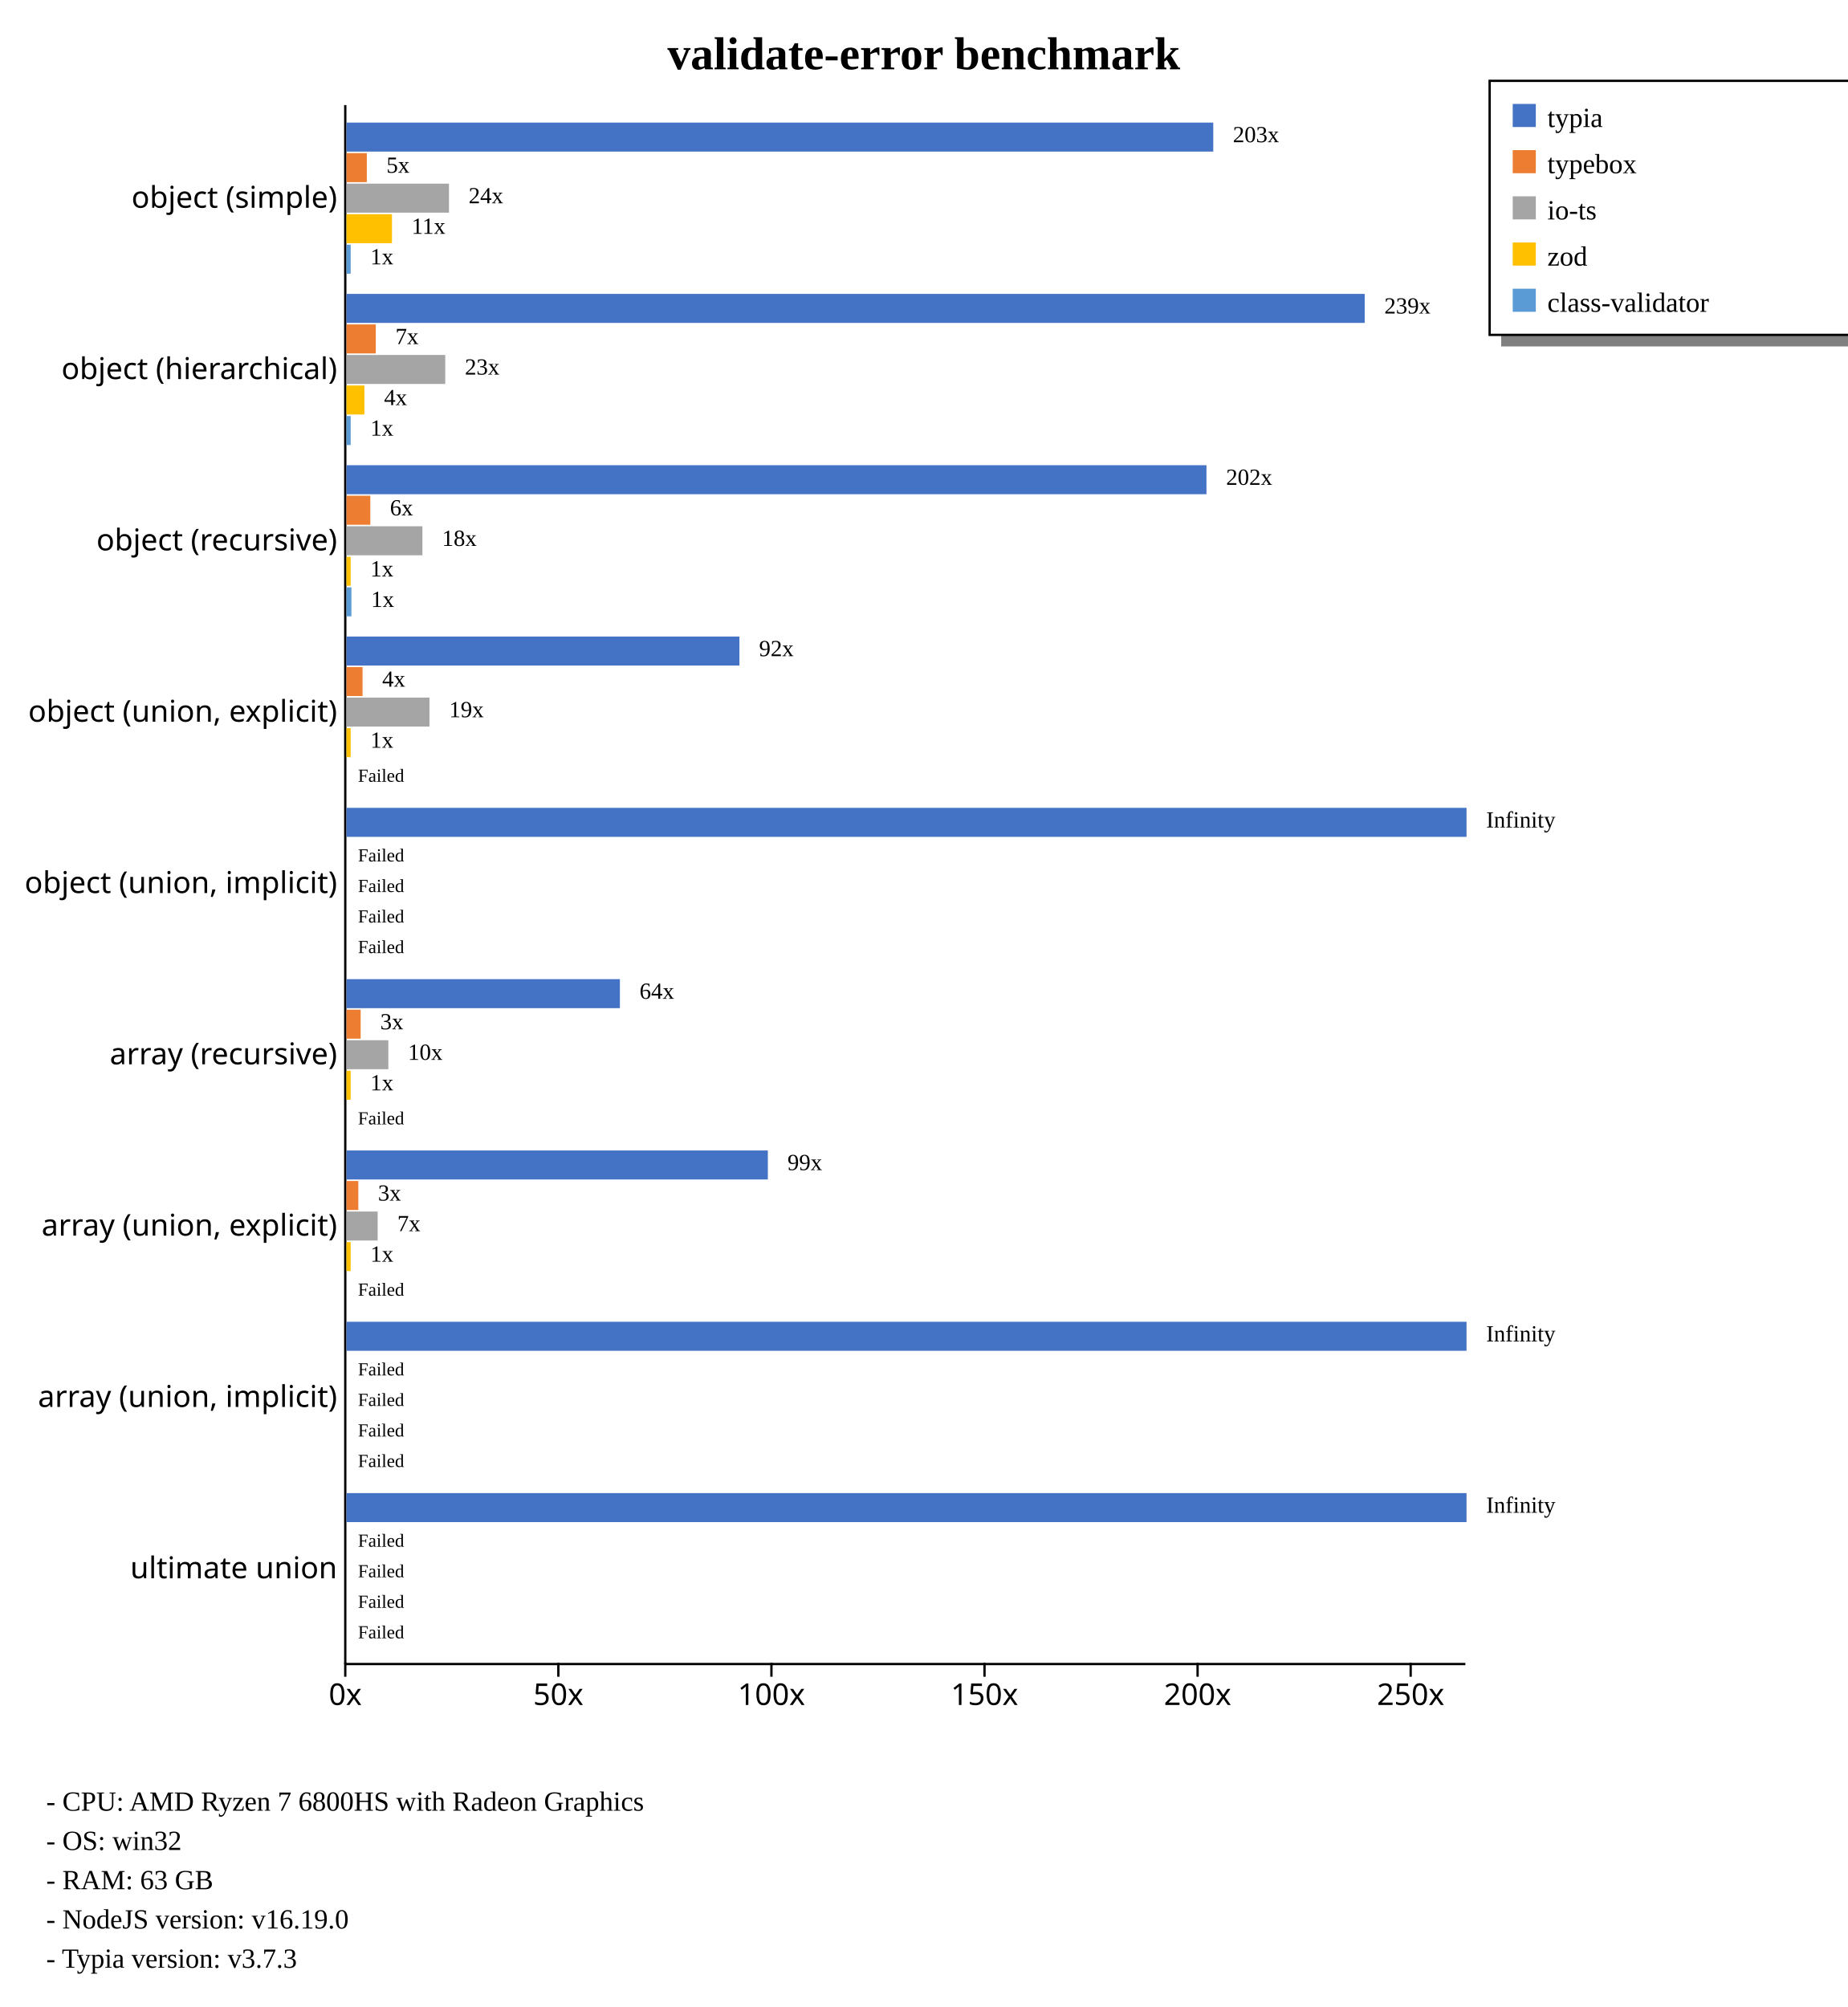
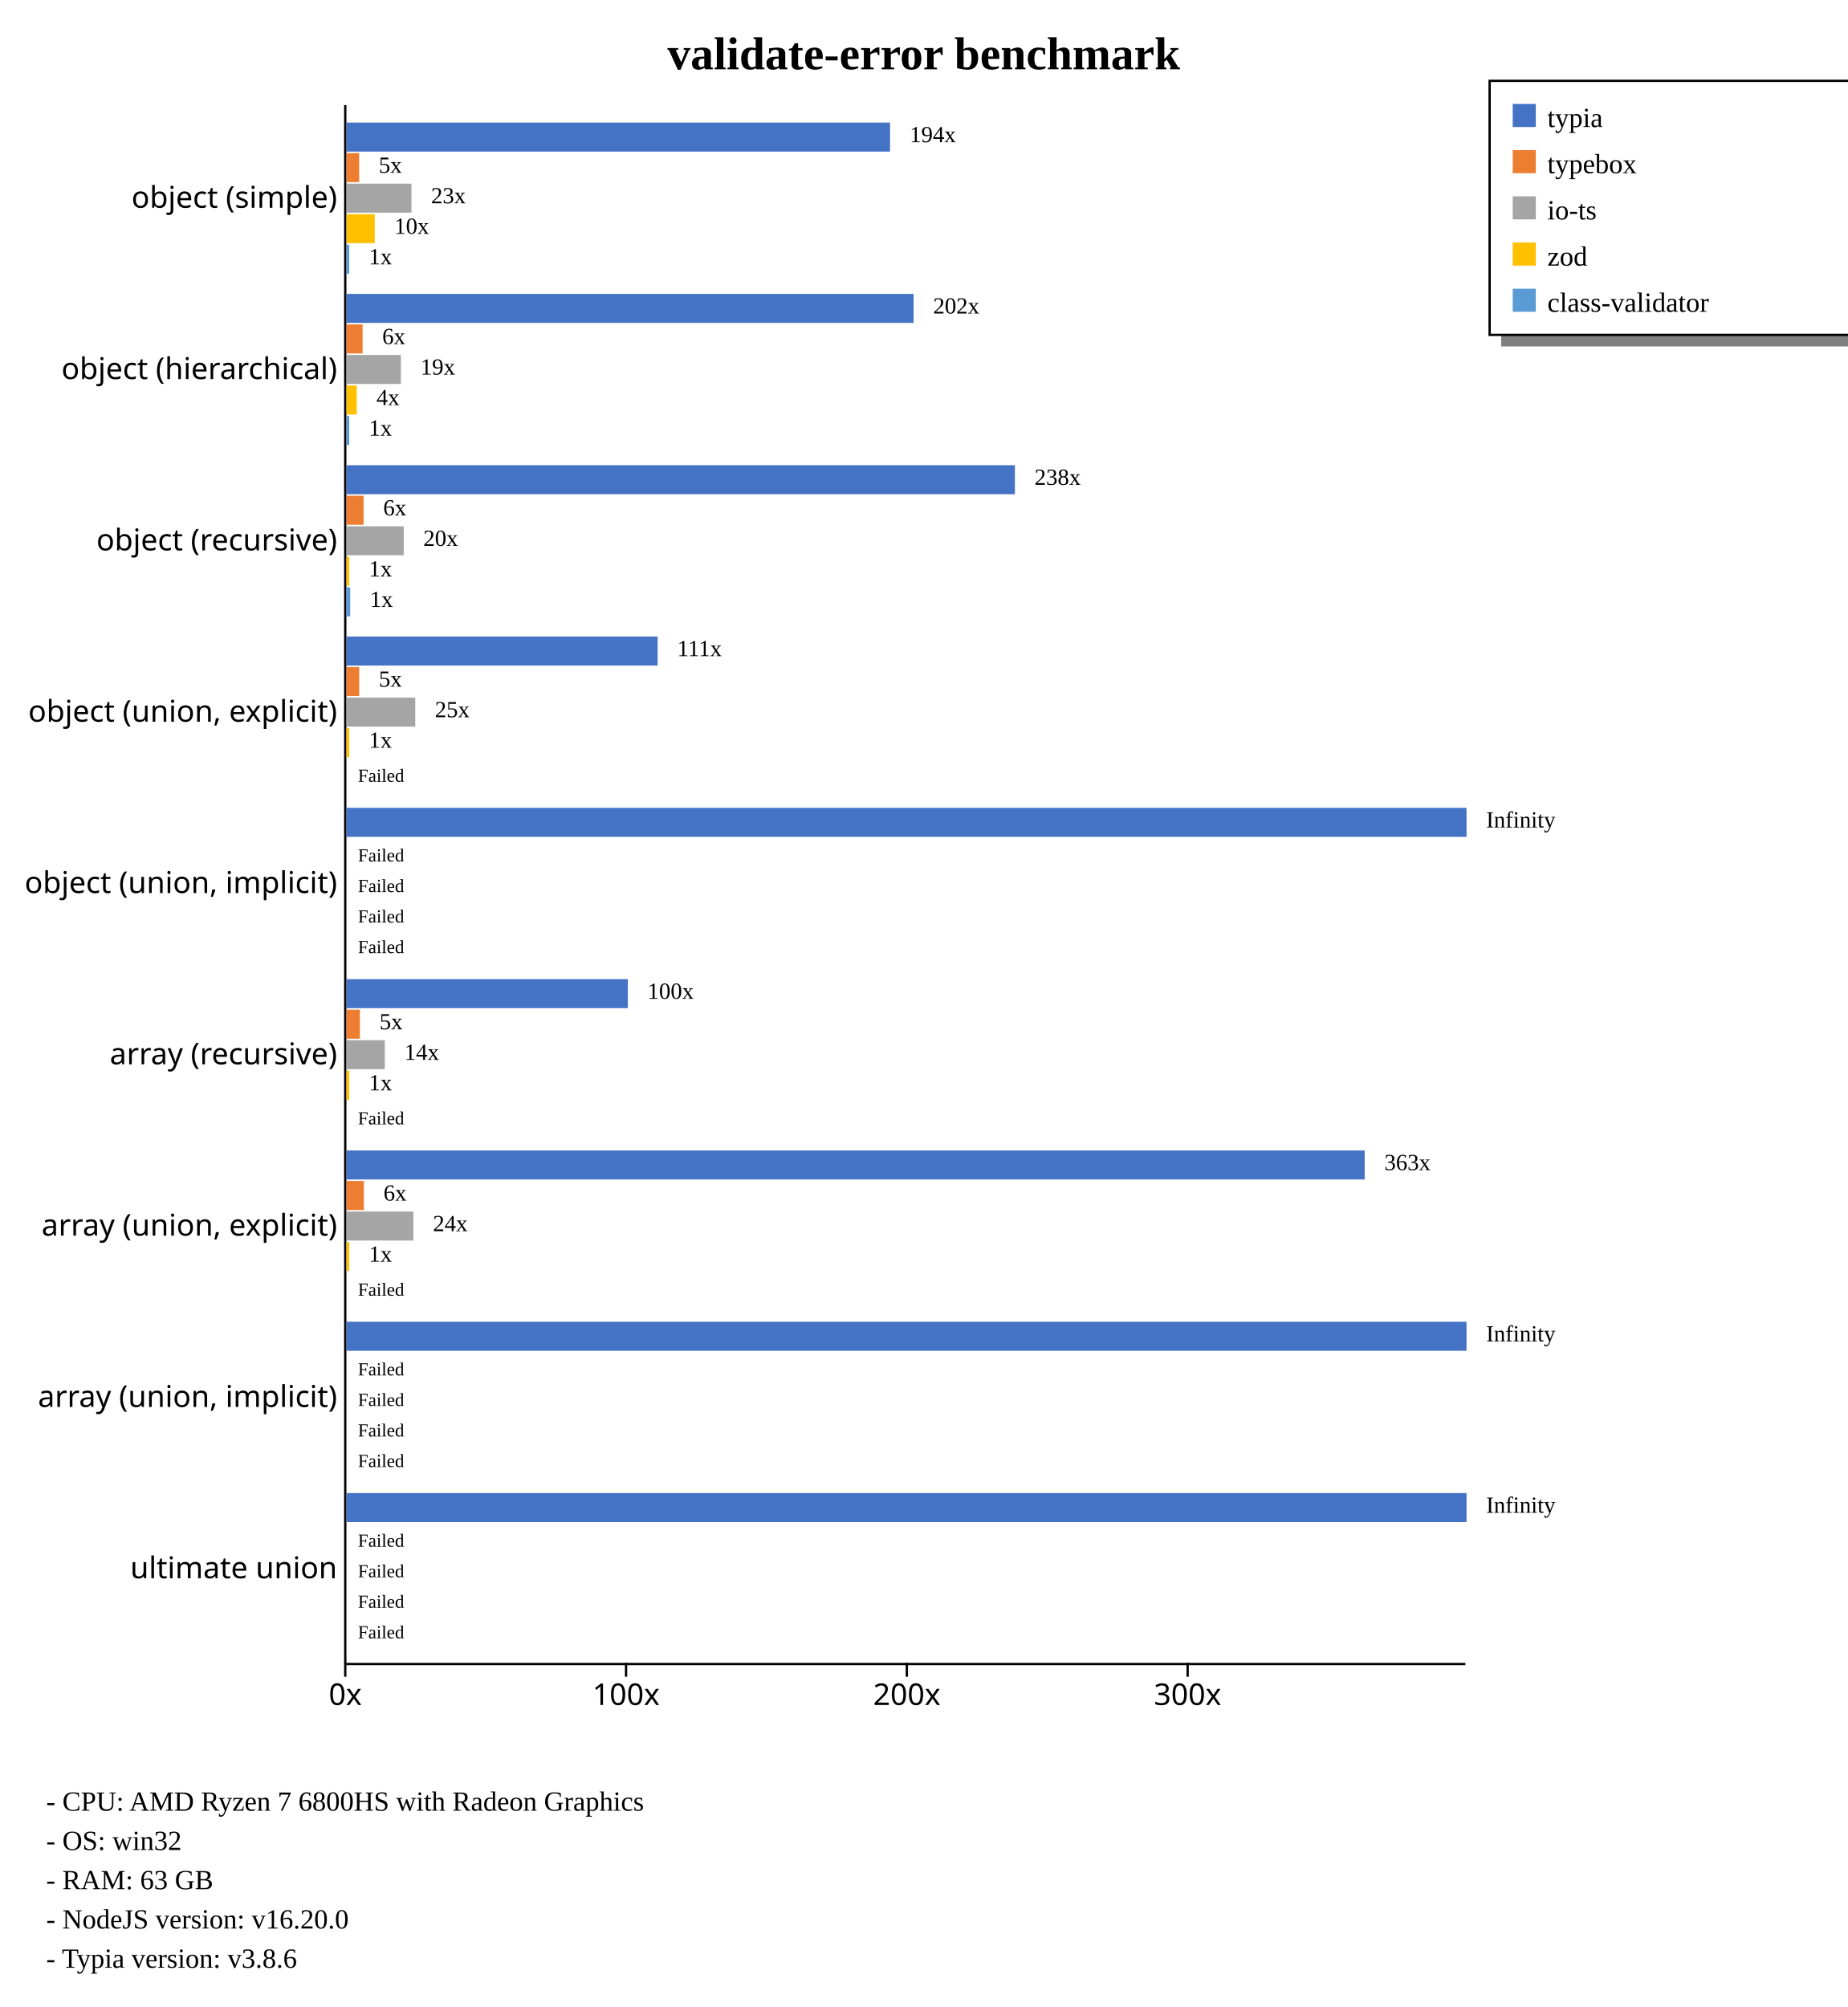
<svg xmlns="http://www.w3.org/2000/svg" width="800" height="869" style="background-color: white;">
  <g class="y axis" transform="translate(149,45)" fill="none" font-size="10" font-family="sans-serif" text-anchor="end" style="font-size: 13px;">
    <path class="domain" stroke="currentColor" d="M0.5,0.5V675.5" />
    <g class="tick" opacity="1" transform="translate(0,40.7967)" style="font-size: 13px;">
      <line stroke="currentColor" x2="0" />
      <text fill="currentColor" x="-3" dy="0.32em">object (simple)    </text>
    </g>
    <g class="tick" opacity="1" transform="translate(0,114.9725)" style="font-size: 13px;">
      <line stroke="currentColor" x2="0" />
      <text fill="currentColor" x="-3" dy="0.32em">object (hierarchical)    </text>
    </g>
    <g class="tick" opacity="1" transform="translate(0,189.1484)" style="font-size: 13px;">
      <line stroke="currentColor" x2="0" />
      <text fill="currentColor" x="-3" dy="0.32em">object (recursive)    </text>
    </g>
    <g class="tick" opacity="1" transform="translate(0,263.3242)" style="font-size: 13px;">
      <line stroke="currentColor" x2="0" />
      <text fill="currentColor" x="-3" dy="0.32em">object (union, explicit)    </text>
    </g>
    <g class="tick" opacity="1" transform="translate(0,337.5)" style="font-size: 13px;">
      <line stroke="currentColor" x2="0" />
      <text fill="currentColor" x="-3" dy="0.32em">object (union, implicit)    </text>
    </g>
    <g class="tick" opacity="1" transform="translate(0,411.6758)" style="font-size: 13px;">
      <line stroke="currentColor" x2="0" />
      <text fill="currentColor" x="-3" dy="0.32em">array (recursive)    </text>
    </g>
    <g class="tick" opacity="1" transform="translate(0,485.8516)" style="font-size: 13px;">
      <line stroke="currentColor" x2="0" />
      <text fill="currentColor" x="-3" dy="0.32em">array (union, explicit)    </text>
    </g>
    <g class="tick" opacity="1" transform="translate(0,560.0275)" style="font-size: 13px;">
      <line stroke="currentColor" x2="0" />
      <text fill="currentColor" x="-3" dy="0.32em">array (union, implicit)    </text>
    </g>
    <g class="tick" opacity="1" transform="translate(0,634.2033)" style="font-size: 13px;">
      <line stroke="currentColor" x2="0" />
      <text fill="currentColor" x="-3" dy="0.32em">ultimate union    </text>
    </g>
  </g>
  <g class="x axis" transform="translate(149,720)" fill="none" font-size="10" font-family="sans-serif" text-anchor="middle" style="font-size: 13px;">
    <path class="domain" stroke="currentColor" d="M0.5,0.5H485.5" />
    <g class="tick" opacity="1" transform="translate(0.5,0)" style="font-size: 13px;">
      <line stroke="currentColor" y2="6" />
      <text fill="currentColor" y="9" dy="0.71em">0x</text>
    </g>
-     <g class="tick" opacity="1" transform="translate(92.76266,0)" style="font-size: 13px;">
-       <line stroke="currentColor" y2="6" />
-       <text fill="currentColor" y="9" dy="0.71em">50x</text>
-     </g>
-     <g class="tick" opacity="1" transform="translate(185.0253,0)" style="font-size: 13px;">
+     <g class="tick" opacity="1" transform="translate(122.0798,0)" style="font-size: 13px;">
      <line stroke="currentColor" y2="6" />
      <text fill="currentColor" y="9" dy="0.71em">100x</text>
    </g>
-     <g class="tick" opacity="1" transform="translate(277.288,0)" style="font-size: 13px;">
-       <line stroke="currentColor" y2="6" />
-       <text fill="currentColor" y="9" dy="0.71em">150x</text>
-     </g>
-     <g class="tick" opacity="1" transform="translate(369.5507,0)" style="font-size: 13px;">
+     <g class="tick" opacity="1" transform="translate(243.6596,0)" style="font-size: 13px;">
      <line stroke="currentColor" y2="6" />
      <text fill="currentColor" y="9" dy="0.71em">200x</text>
    </g>
-     <g class="tick" opacity="1" transform="translate(461.8133,0)" style="font-size: 13px;">
-       <line stroke="currentColor" y2="6" />
-       <text fill="currentColor" y="9" dy="0.71em">250x</text>
+     <g class="tick" opacity="1" transform="translate(365.2394,0)" style="font-size: 13px;">
+       <line stroke="currentColor" y2="6" />
+       <text fill="currentColor" y="9" dy="0.71em">300x</text>
    </g>
  </g>
  <text transform="translate(400, 30)" style="text-anchor: middle; font-size: 20px; font-weight: bold;">validate-error benchmark</text>
  <rect x="650" y="145" width="230" height="5" fill="gray" />
  <rect x="645" y="35" width="230" height="110" fill="none" stroke="black" />
  <rect x="655" y="45" width="10" height="10" style="fill: #4472c4;" />
  <text x="670" y="55" style="font-size: 12px;">typia</text>
  <rect x="655" y="65" width="10" height="10" style="fill: #ed7d31;" />
  <text x="670" y="75" style="font-size: 12px;">typebox</text>
  <rect x="655" y="85" width="10" height="10" style="fill: #a5a5a5;" />
  <text x="670" y="95" style="font-size: 12px;">io-ts</text>
  <rect x="655" y="105" width="10" height="10" style="fill: #ffc000;" />
  <text x="670" y="115" style="font-size: 12px;">zod</text>
  <rect x="655" y="125" width="10" height="10" style="fill: #5b9bd5;" />
  <text x="670" y="135" style="font-size: 12px;">class-validator</text>
  <text x="20" y="784" style="font-size: 12px;">  - CPU: AMD Ryzen 7 6800HS with Radeon Graphics</text>
  <text x="20" y="801" style="font-size: 12px;">  - OS: win32</text>
  <text x="20" y="818" style="font-size: 12px;">  - RAM: 63 GB</text>
-   <text x="20" y="835" style="font-size: 12px;">  - NodeJS version: v16.19.0</text>
-   <text x="20" y="852" style="font-size: 12px;">  - Typia version: v3.7.3</text>
+   <text x="20" y="835" style="font-size: 12px;">  - NodeJS version: v16.20.0</text>
+   <text x="20" y="852" style="font-size: 12px;">  - Typia version: v3.8.6</text>
  <g style="font-size: 13px;">
    <g style="font-size: 13px;">
-       <rect x="150" y="53.079" width="375.337" height="12.558" fill="#4472c4" />
-       <rect x="150" y="66.298" width="8.836" height="12.558" fill="#ed7d31" />
-       <rect x="150" y="79.517" width="44.402" height="12.558" fill="#a5a5a5" />
-       <rect x="150" y="92.737" width="19.724" height="12.558" fill="#ffc000" />
-       <rect x="150" y="105.956" width="1.845" height="12.558" fill="#5b9bd5" />
-       <text class="label" x="533.837" y="61.579" font-size="10px">203x</text>
-       <text class="label" x="167.336" y="74.798" font-size="10px">5x</text>
-       <text class="label" x="202.902" y="88.017" font-size="10px">24x</text>
-       <text class="label" x="178.224" y="101.237" font-size="10px">11x</text>
-       <text class="label" x="160.345" y="114.456" font-size="10px">1x</text>
-       <text class="label" x="530.337" y="63.079" font-size="8px" />
-       <text class="label" x="163.836" y="76.298" font-size="8px" />
-       <text class="label" x="199.402" y="89.517" font-size="8px" />
-       <text class="label" x="174.724" y="102.737" font-size="8px" />
-       <text class="label" x="156.845" y="115.956" font-size="8px" />
-     </g>
-     <g style="font-size: 13px;">
-       <rect x="150" y="127.254" width="440.909" height="12.558" fill="#4472c4" />
-       <rect x="150" y="140.474" width="12.717" height="12.558" fill="#ed7d31" />
-       <rect x="150" y="153.693" width="42.787" height="12.558" fill="#a5a5a5" />
-       <rect x="150" y="166.913" width="7.775" height="12.558" fill="#ffc000" />
-       <rect x="150" y="180.132" width="1.845" height="12.558" fill="#5b9bd5" />
-       <text class="label" x="599.409" y="135.754" font-size="10px">239x</text>
-       <text class="label" x="171.217" y="148.974" font-size="10px">7x</text>
-       <text class="label" x="201.287" y="162.193" font-size="10px">23x</text>
-       <text class="label" x="166.275" y="175.413" font-size="10px">4x</text>
-       <text class="label" x="160.345" y="188.632" font-size="10px">1x</text>
-       <text class="label" x="595.909" y="137.254" font-size="8px" />
-       <text class="label" x="167.717" y="150.474" font-size="8px" />
-       <text class="label" x="197.787" y="163.693" font-size="8px" />
-       <text class="label" x="162.775" y="176.913" font-size="8px" />
-       <text class="label" x="156.845" y="190.132" font-size="8px" />
-     </g>
-     <g style="font-size: 13px;">
-       <rect x="150" y="201.43" width="372.39" height="12.558" fill="#4472c4" />
-       <rect x="150" y="214.65" width="10.345" height="12.558" fill="#ed7d31" />
-       <rect x="150" y="227.869" width="32.903" height="12.558" fill="#a5a5a5" />
-       <rect x="150" y="241.089" width="1.845" height="12.558" fill="#ffc000" />
-       <rect x="150" y="254.308" width="2.161" height="12.558" fill="#5b9bd5" />
-       <text class="label" x="530.89" y="209.93" font-size="10px">202x</text>
-       <text class="label" x="168.845" y="223.15" font-size="10px">6x</text>
-       <text class="label" x="191.403" y="236.369" font-size="10px">18x</text>
-       <text class="label" x="160.345" y="249.589" font-size="10px">1x</text>
-       <text class="label" x="160.661" y="262.808" font-size="10px">1x</text>
-       <text class="label" x="527.39" y="211.43" font-size="8px" />
-       <text class="label" x="165.345" y="224.65" font-size="8px" />
-       <text class="label" x="187.903" y="237.869" font-size="8px" />
-       <text class="label" x="156.845" y="251.089" font-size="8px" />
-       <text class="label" x="157.161" y="264.308" font-size="8px" />
-     </g>
-     <g style="font-size: 13px;">
-       <rect x="150" y="275.606" width="170.168" height="12.558" fill="#4472c4" />
-       <rect x="150" y="288.825" width="6.98" height="12.558" fill="#ed7d31" />
-       <rect x="150" y="302.045" width="35.96" height="12.558" fill="#a5a5a5" />
-       <rect x="150" y="315.264" width="1.845" height="12.558" fill="#ffc000" />
+       <rect x="150" y="53.079" width="235.393" height="12.558" fill="#4472c4" />
+       <rect x="150" y="66.298" width="5.509" height="12.558" fill="#ed7d31" />
+       <rect x="150" y="79.517" width="28.152" height="12.558" fill="#a5a5a5" />
+       <rect x="150" y="92.737" width="12.265" height="12.558" fill="#ffc000" />
+       <rect x="150" y="105.956" width="1.216" height="12.558" fill="#5b9bd5" />
+       <text class="label" x="393.893" y="61.579" font-size="10px">194x</text>
+       <text class="label" x="164.009" y="74.798" font-size="10px">5x</text>
+       <text class="label" x="186.652" y="88.017" font-size="10px">23x</text>
+       <text class="label" x="170.765" y="101.237" font-size="10px">10x</text>
+       <text class="label" x="159.716" y="114.456" font-size="10px">1x</text>
+       <text class="label" x="390.393" y="63.079" font-size="8px" />
+       <text class="label" x="160.509" y="76.298" font-size="8px" />
+       <text class="label" x="183.152" y="89.517" font-size="8px" />
+       <text class="label" x="167.265" y="102.737" font-size="8px" />
+       <text class="label" x="156.216" y="115.956" font-size="8px" />
+     </g>
+     <g style="font-size: 13px;">
+       <rect x="150" y="127.254" width="245.566" height="12.558" fill="#4472c4" />
+       <rect x="150" y="140.474" width="7.005" height="12.558" fill="#ed7d31" />
+       <rect x="150" y="153.693" width="23.579" height="12.558" fill="#a5a5a5" />
+       <rect x="150" y="166.913" width="4.479" height="12.558" fill="#ffc000" />
+       <rect x="150" y="180.132" width="1.216" height="12.558" fill="#5b9bd5" />
+       <text class="label" x="404.066" y="135.754" font-size="10px">202x</text>
+       <text class="label" x="165.505" y="148.974" font-size="10px">6x</text>
+       <text class="label" x="182.079" y="162.193" font-size="10px">19x</text>
+       <text class="label" x="162.979" y="175.413" font-size="10px">4x</text>
+       <text class="label" x="159.716" y="188.632" font-size="10px">1x</text>
+       <text class="label" x="400.566" y="137.254" font-size="8px" />
+       <text class="label" x="162.005" y="150.474" font-size="8px" />
+       <text class="label" x="178.579" y="163.693" font-size="8px" />
+       <text class="label" x="159.479" y="176.913" font-size="8px" />
+       <text class="label" x="156.216" y="190.132" font-size="8px" />
+     </g>
+     <g style="font-size: 13px;">
+       <rect x="150" y="201.43" width="289.44" height="12.558" fill="#4472c4" />
+       <rect x="150" y="214.65" width="7.435" height="12.558" fill="#ed7d31" />
+       <rect x="150" y="227.869" width="24.807" height="12.558" fill="#a5a5a5" />
+       <rect x="150" y="241.089" width="1.216" height="12.558" fill="#ffc000" />
+       <rect x="150" y="254.308" width="1.646" height="12.558" fill="#5b9bd5" />
+       <text class="label" x="447.94" y="209.93" font-size="10px">238x</text>
+       <text class="label" x="165.935" y="223.15" font-size="10px">6x</text>
+       <text class="label" x="183.307" y="236.369" font-size="10px">20x</text>
+       <text class="label" x="159.716" y="249.589" font-size="10px">1x</text>
+       <text class="label" x="160.146" y="262.808" font-size="10px">1x</text>
+       <text class="label" x="444.44" y="211.43" font-size="8px" />
+       <text class="label" x="162.435" y="224.65" font-size="8px" />
+       <text class="label" x="179.807" y="237.869" font-size="8px" />
+       <text class="label" x="156.216" y="251.089" font-size="8px" />
+       <text class="label" x="156.646" y="264.308" font-size="8px" />
+     </g>
+     <g style="font-size: 13px;">
+       <rect x="150" y="275.606" width="134.747" height="12.558" fill="#4472c4" />
+       <rect x="150" y="288.825" width="5.538" height="12.558" fill="#ed7d31" />
+       <rect x="150" y="302.045" width="29.806" height="12.558" fill="#a5a5a5" />
+       <rect x="150" y="315.264" width="1.216" height="12.558" fill="#ffc000" />
      <rect x="150" y="328.484" width="0" height="12.558" fill="#5b9bd5" />
-       <text class="label" x="328.668" y="284.106" font-size="10px">92x</text>
-       <text class="label" x="165.48" y="297.325" font-size="10px">4x</text>
-       <text class="label" x="194.46" y="310.545" font-size="10px">19x</text>
-       <text class="label" x="160.345" y="323.764" font-size="10px">1x</text>
+       <text class="label" x="293.247" y="284.106" font-size="10px">111x</text>
+       <text class="label" x="164.038" y="297.325" font-size="10px">5x</text>
+       <text class="label" x="188.306" y="310.545" font-size="10px">25x</text>
+       <text class="label" x="159.716" y="323.764" font-size="10px">1x</text>
      <text class="label" x="158.5" y="336.984" font-size="10px" />
-       <text class="label" x="325.168" y="285.606" font-size="8px" />
-       <text class="label" x="161.98" y="298.825" font-size="8px" />
-       <text class="label" x="190.96" y="312.045" font-size="8px" />
-       <text class="label" x="156.845" y="325.264" font-size="8px" />
+       <text class="label" x="289.747" y="285.606" font-size="8px" />
+       <text class="label" x="160.538" y="298.825" font-size="8px" />
+       <text class="label" x="184.806" y="312.045" font-size="8px" />
+       <text class="label" x="156.216" y="325.264" font-size="8px" />
      <text class="label" x="155" y="338.484" font-size="8px">Failed</text>
    </g>
    <g style="font-size: 13px;">
      <rect x="150" y="349.782" width="485" height="12.558" fill="#4472c4" />
      <rect x="150" y="363.001" width="0" height="12.558" fill="#ed7d31" />
      <rect x="150" y="376.221" width="0" height="12.558" fill="#a5a5a5" />
      <rect x="150" y="389.44" width="0" height="12.558" fill="#ffc000" />
      <rect x="150" y="402.66" width="0" height="12.558" fill="#5b9bd5" />
      <text class="label" x="643.5" y="358.282" font-size="10px">Infinity</text>
      <text class="label" x="158.5" y="371.501" font-size="10px" />
      <text class="label" x="158.5" y="384.721" font-size="10px" />
      <text class="label" x="158.5" y="397.94" font-size="10px" />
      <text class="label" x="158.5" y="411.16" font-size="10px" />
      <text class="label" x="640" y="359.782" font-size="8px" />
      <text class="label" x="155" y="373.001" font-size="8px">Failed</text>
      <text class="label" x="155" y="386.221" font-size="8px">Failed</text>
      <text class="label" x="155" y="399.44" font-size="8px">Failed</text>
      <text class="label" x="155" y="412.66" font-size="8px">Failed</text>
    </g>
    <g style="font-size: 13px;">
-       <rect x="150" y="423.958" width="118.409" height="12.558" fill="#4472c4" />
-       <rect x="150" y="437.177" width="6.161" height="12.558" fill="#ed7d31" />
-       <rect x="150" y="450.397" width="18.145" height="12.558" fill="#a5a5a5" />
-       <rect x="150" y="463.616" width="1.845" height="12.558" fill="#ffc000" />
+       <rect x="150" y="423.958" width="121.858" height="12.558" fill="#4472c4" />
+       <rect x="150" y="437.177" width="5.828" height="12.558" fill="#ed7d31" />
+       <rect x="150" y="450.397" width="16.61" height="12.558" fill="#a5a5a5" />
+       <rect x="150" y="463.616" width="1.216" height="12.558" fill="#ffc000" />
      <rect x="150" y="476.835" width="0" height="12.558" fill="#5b9bd5" />
-       <text class="label" x="276.909" y="432.458" font-size="10px">64x</text>
-       <text class="label" x="164.661" y="445.677" font-size="10px">3x</text>
-       <text class="label" x="176.645" y="458.897" font-size="10px">10x</text>
-       <text class="label" x="160.345" y="472.116" font-size="10px">1x</text>
+       <text class="label" x="280.358" y="432.458" font-size="10px">100x</text>
+       <text class="label" x="164.328" y="445.677" font-size="10px">5x</text>
+       <text class="label" x="175.11" y="458.897" font-size="10px">14x</text>
+       <text class="label" x="159.716" y="472.116" font-size="10px">1x</text>
      <text class="label" x="158.5" y="485.335" font-size="10px" />
-       <text class="label" x="273.409" y="433.958" font-size="8px" />
-       <text class="label" x="161.161" y="447.177" font-size="8px" />
-       <text class="label" x="173.145" y="460.397" font-size="8px" />
-       <text class="label" x="156.845" y="473.616" font-size="8px" />
+       <text class="label" x="276.858" y="433.958" font-size="8px" />
+       <text class="label" x="160.828" y="447.177" font-size="8px" />
+       <text class="label" x="171.61" y="460.397" font-size="8px" />
+       <text class="label" x="156.216" y="473.616" font-size="8px" />
      <text class="label" x="155" y="486.835" font-size="8px">Failed</text>
    </g>
    <g style="font-size: 13px;">
-       <rect x="150" y="498.134" width="182.477" height="12.558" fill="#4472c4" />
-       <rect x="150" y="511.353" width="5.156" height="12.558" fill="#ed7d31" />
-       <rect x="150" y="524.572" width="13.528" height="12.558" fill="#a5a5a5" />
-       <rect x="150" y="537.792" width="1.845" height="12.558" fill="#ffc000" />
+       <rect x="150" y="498.134" width="440.909" height="12.558" fill="#4472c4" />
+       <rect x="150" y="511.353" width="7.55" height="12.558" fill="#ed7d31" />
+       <rect x="150" y="524.572" width="28.97" height="12.558" fill="#a5a5a5" />
+       <rect x="150" y="537.792" width="1.216" height="12.558" fill="#ffc000" />
      <rect x="150" y="551.011" width="0" height="12.558" fill="#5b9bd5" />
-       <text class="label" x="340.977" y="506.634" font-size="10px">99x</text>
-       <text class="label" x="163.656" y="519.853" font-size="10px">3x</text>
-       <text class="label" x="172.028" y="533.072" font-size="10px">7x</text>
-       <text class="label" x="160.345" y="546.292" font-size="10px">1x</text>
+       <text class="label" x="599.409" y="506.634" font-size="10px">363x</text>
+       <text class="label" x="166.05" y="519.853" font-size="10px">6x</text>
+       <text class="label" x="187.47" y="533.072" font-size="10px">24x</text>
+       <text class="label" x="159.716" y="546.292" font-size="10px">1x</text>
      <text class="label" x="158.5" y="559.511" font-size="10px" />
-       <text class="label" x="337.477" y="508.134" font-size="8px" />
-       <text class="label" x="160.156" y="521.353" font-size="8px" />
-       <text class="label" x="168.528" y="534.572" font-size="8px" />
-       <text class="label" x="156.845" y="547.792" font-size="8px" />
+       <text class="label" x="595.909" y="508.134" font-size="8px" />
+       <text class="label" x="162.55" y="521.353" font-size="8px" />
+       <text class="label" x="183.97" y="534.572" font-size="8px" />
+       <text class="label" x="156.216" y="547.792" font-size="8px" />
      <text class="label" x="155" y="561.011" font-size="8px">Failed</text>
    </g>
    <g style="font-size: 13px;">
      <rect x="150" y="572.309" width="485" height="12.558" fill="#4472c4" />
      <rect x="150" y="585.529" width="0" height="12.558" fill="#ed7d31" />
      <rect x="150" y="598.748" width="0" height="12.558" fill="#a5a5a5" />
      <rect x="150" y="611.968" width="0" height="12.558" fill="#ffc000" />
      <rect x="150" y="625.187" width="0" height="12.558" fill="#5b9bd5" />
      <text class="label" x="643.5" y="580.809" font-size="10px">Infinity</text>
      <text class="label" x="158.5" y="594.029" font-size="10px" />
      <text class="label" x="158.5" y="607.248" font-size="10px" />
      <text class="label" x="158.5" y="620.468" font-size="10px" />
      <text class="label" x="158.5" y="633.687" font-size="10px" />
      <text class="label" x="640" y="582.309" font-size="8px" />
      <text class="label" x="155" y="595.529" font-size="8px">Failed</text>
      <text class="label" x="155" y="608.748" font-size="8px">Failed</text>
      <text class="label" x="155" y="621.968" font-size="8px">Failed</text>
      <text class="label" x="155" y="635.187" font-size="8px">Failed</text>
    </g>
    <g style="font-size: 13px;">
      <rect x="150" y="646.485" width="485" height="12.558" fill="#4472c4" />
      <rect x="150" y="659.705" width="0" height="12.558" fill="#ed7d31" />
      <rect x="150" y="672.924" width="0" height="12.558" fill="#a5a5a5" />
      <rect x="150" y="686.144" width="0" height="12.558" fill="#ffc000" />
      <rect x="150" y="699.363" width="0" height="12.558" fill="#5b9bd5" />
      <text class="label" x="643.5" y="654.985" font-size="10px">Infinity</text>
      <text class="label" x="158.5" y="668.205" font-size="10px" />
      <text class="label" x="158.5" y="681.424" font-size="10px" />
      <text class="label" x="158.5" y="694.644" font-size="10px" />
      <text class="label" x="158.5" y="707.863" font-size="10px" />
      <text class="label" x="640" y="656.485" font-size="8px" />
      <text class="label" x="155" y="669.705" font-size="8px">Failed</text>
      <text class="label" x="155" y="682.924" font-size="8px">Failed</text>
      <text class="label" x="155" y="696.144" font-size="8px">Failed</text>
      <text class="label" x="155" y="709.363" font-size="8px">Failed</text>
    </g>
  </g>
</svg>
